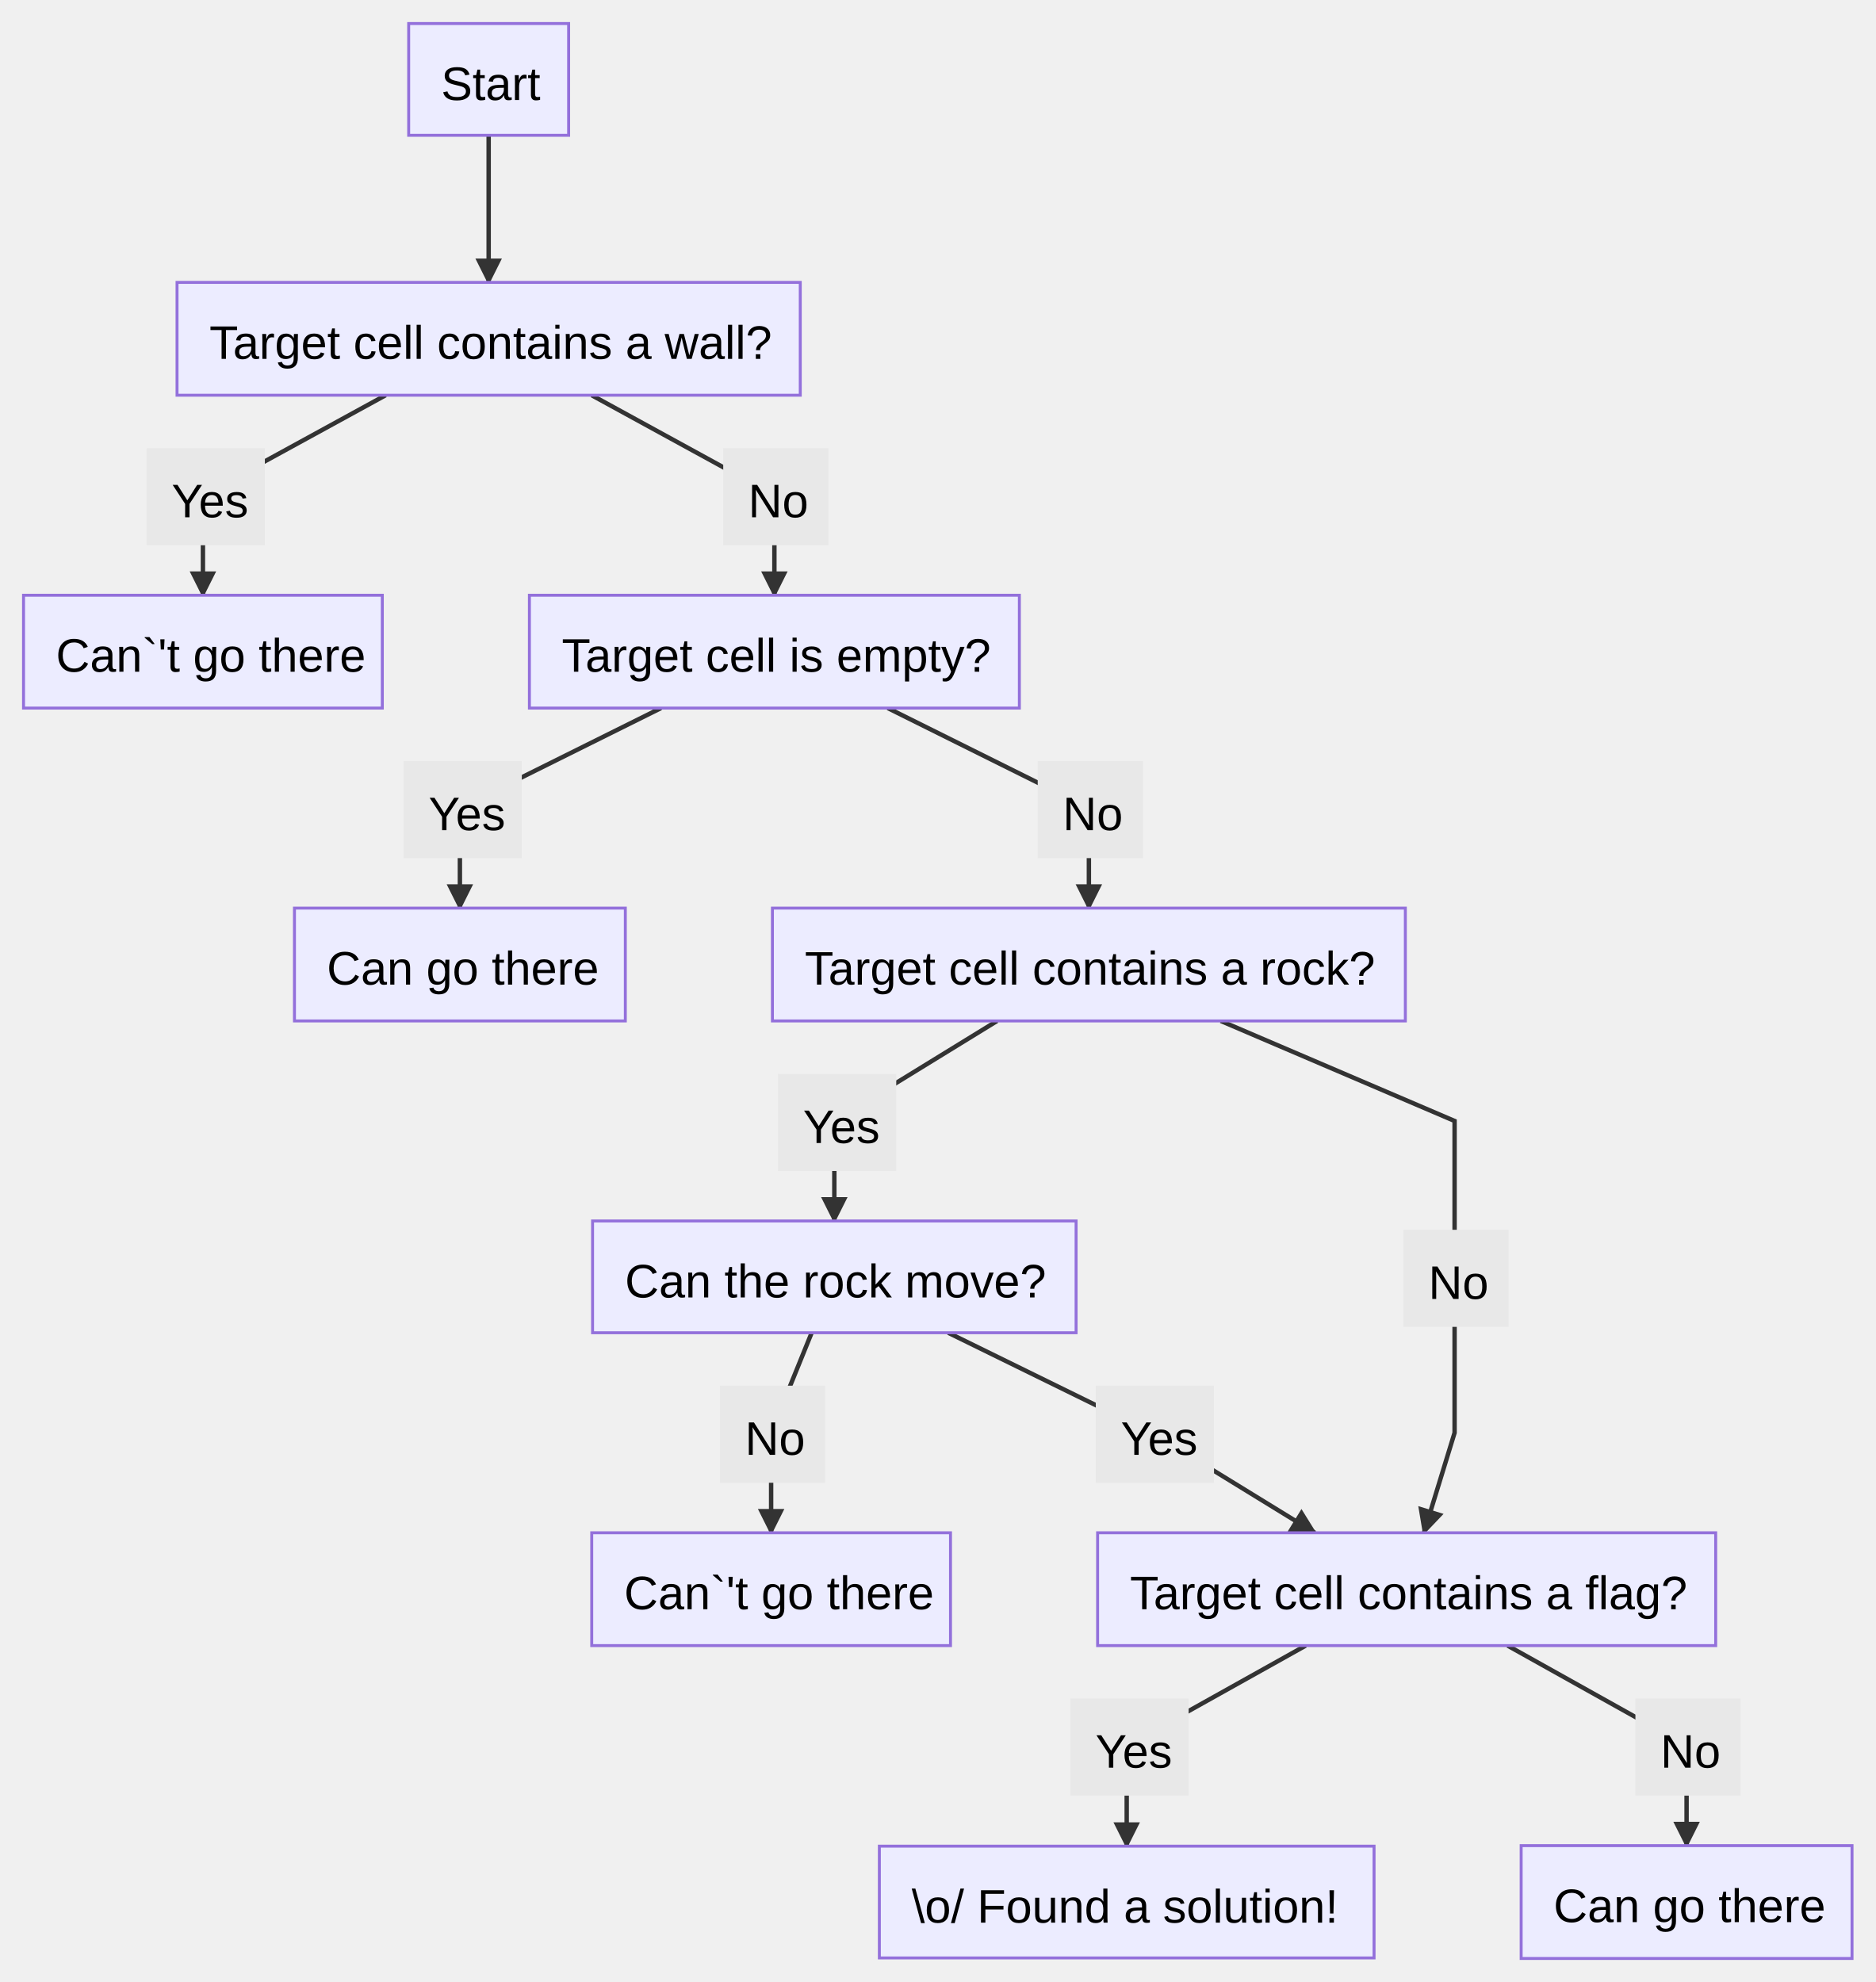
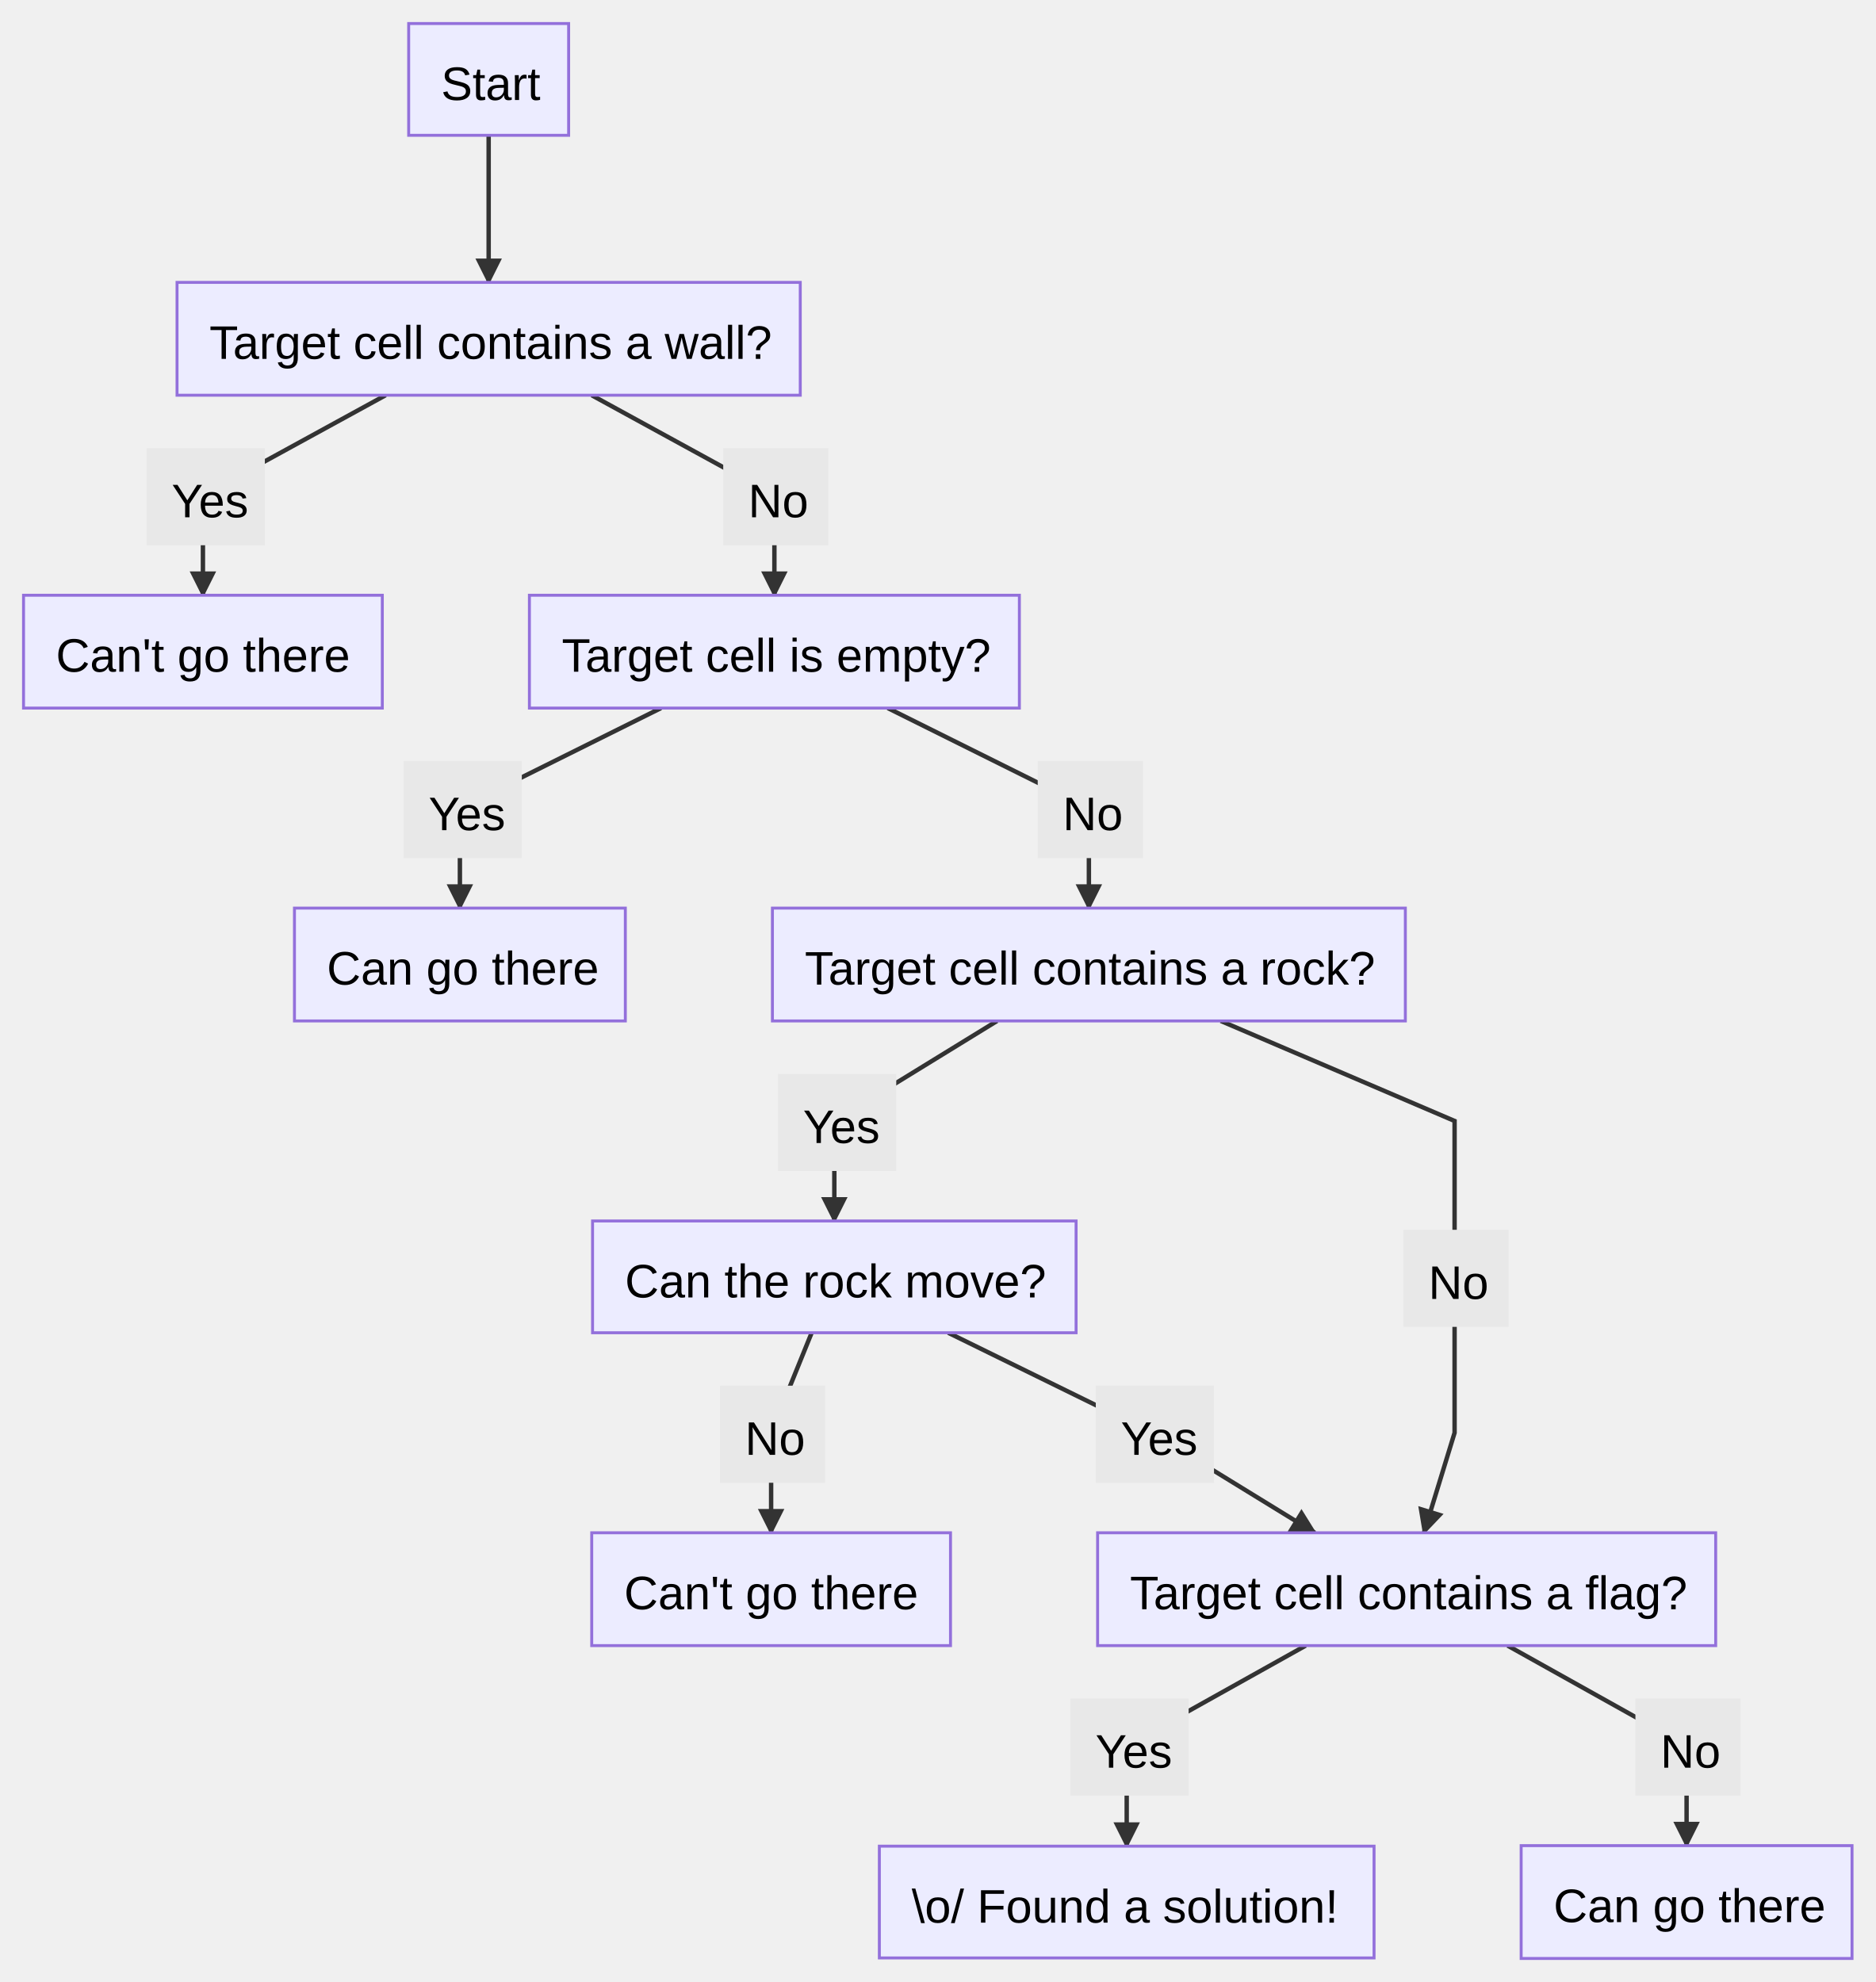
<svg xmlns="http://www.w3.org/2000/svg" id="mermaid-1558094100111" width="100%" style="max-width: 637.531px;" viewBox="0 0 637.531 673.797">
  <style>#mermaid-1558094100111 .label{font-family:trebuchet ms,verdana,arial;color:#333}#mermaid-1558094100111 .node circle,#mermaid-1558094100111 .node ellipse,#mermaid-1558094100111 .node polygon,#mermaid-1558094100111 .node rect{fill:#ececff;stroke:#9370db;stroke-width:1px}#mermaid-1558094100111 .node.clickable{cursor:pointer}#mermaid-1558094100111 .arrowheadPath{fill:#333}#mermaid-1558094100111 .edgePath .path{stroke:#333;stroke-width:1.5px}#mermaid-1558094100111 .edgeLabel{background-color:#e8e8e8}#mermaid-1558094100111 .cluster rect{fill:#ffffde!important;stroke:#aa3!important;stroke-width:1px!important}#mermaid-1558094100111 .cluster text{fill:#333}#mermaid-1558094100111 div.mermaidTooltip{position:absolute;text-align:center;max-width:200px;padding:2px;font-family:trebuchet ms,verdana,arial;font-size:12px;background:#ffffde;border:1px solid #aa3;border-radius:2px;pointer-events:none;z-index:100}#mermaid-1558094100111 .actor{stroke:#ccf;fill:#ececff}#mermaid-1558094100111 text.actor{fill:#000;stroke:none}#mermaid-1558094100111 .actor-line{stroke:grey}#mermaid-1558094100111 .messageLine0{marker-end:"url(#arrowhead)"}#mermaid-1558094100111 .messageLine0,#mermaid-1558094100111 .messageLine1{stroke-width:1.5;stroke-dasharray:"2 2";stroke:#333}#mermaid-1558094100111 #arrowhead{fill:#333}#mermaid-1558094100111 #crosshead path{fill:#333!important;stroke:#333!important}#mermaid-1558094100111 .messageText{fill:#333;stroke:none}#mermaid-1558094100111 .labelBox{stroke:#ccf;fill:#ececff}#mermaid-1558094100111 .labelText,#mermaid-1558094100111 .loopText{fill:#000;stroke:none}#mermaid-1558094100111 .loopLine{stroke-width:2;stroke-dasharray:"2 2";marker-end:"url(#arrowhead)";stroke:#ccf}#mermaid-1558094100111 .note{stroke:#aa3;fill:#fff5ad}#mermaid-1558094100111 .noteText{fill:#000;stroke:none;font-family:trebuchet ms,verdana,arial;font-size:14px}#mermaid-1558094100111 .section{stroke:none;opacity:.2}#mermaid-1558094100111 .section0{fill:rgba(102,102,255,.49)}#mermaid-1558094100111 .section2{fill:#fff400}#mermaid-1558094100111 .section1,#mermaid-1558094100111 .section3{fill:#fff;opacity:.2}#mermaid-1558094100111 .sectionTitle0,#mermaid-1558094100111 .sectionTitle1,#mermaid-1558094100111 .sectionTitle2,#mermaid-1558094100111 .sectionTitle3{fill:#333}#mermaid-1558094100111 .sectionTitle{text-anchor:start;font-size:11px;text-height:14px}#mermaid-1558094100111 .grid .tick{stroke:#d3d3d3;opacity:.3;shape-rendering:crispEdges}#mermaid-1558094100111 .grid path{stroke-width:0}#mermaid-1558094100111 .today{fill:none;stroke:red;stroke-width:2px}#mermaid-1558094100111 .task{stroke-width:2}#mermaid-1558094100111 .taskText{text-anchor:middle;font-size:11px}#mermaid-1558094100111 .taskTextOutsideRight{fill:#000;text-anchor:start;font-size:11px}#mermaid-1558094100111 .taskTextOutsideLeft{fill:#000;text-anchor:end;font-size:11px}#mermaid-1558094100111 .taskText0,#mermaid-1558094100111 .taskText1,#mermaid-1558094100111 .taskText2,#mermaid-1558094100111 .taskText3{fill:#fff}#mermaid-1558094100111 .task0,#mermaid-1558094100111 .task1,#mermaid-1558094100111 .task2,#mermaid-1558094100111 .task3{fill:#8a90dd;stroke:#534fbc}#mermaid-1558094100111 .taskTextOutside0,#mermaid-1558094100111 .taskTextOutside1,#mermaid-1558094100111 .taskTextOutside2,#mermaid-1558094100111 .taskTextOutside3{fill:#000}#mermaid-1558094100111 .active0,#mermaid-1558094100111 .active1,#mermaid-1558094100111 .active2,#mermaid-1558094100111 .active3{fill:#bfc7ff;stroke:#534fbc}#mermaid-1558094100111 .activeText0,#mermaid-1558094100111 .activeText1,#mermaid-1558094100111 .activeText2,#mermaid-1558094100111 .activeText3{fill:#000!important}#mermaid-1558094100111 .done0,#mermaid-1558094100111 .done1,#mermaid-1558094100111 .done2,#mermaid-1558094100111 .done3{stroke:grey;fill:#d3d3d3;stroke-width:2}#mermaid-1558094100111 .doneText0,#mermaid-1558094100111 .doneText1,#mermaid-1558094100111 .doneText2,#mermaid-1558094100111 .doneText3{fill:#000!important}#mermaid-1558094100111 .crit0,#mermaid-1558094100111 .crit1,#mermaid-1558094100111 .crit2,#mermaid-1558094100111 .crit3{stroke:#f88;fill:red;stroke-width:2}#mermaid-1558094100111 .activeCrit0,#mermaid-1558094100111 .activeCrit1,#mermaid-1558094100111 .activeCrit2,#mermaid-1558094100111 .activeCrit3{stroke:#f88;fill:#bfc7ff;stroke-width:2}#mermaid-1558094100111 .doneCrit0,#mermaid-1558094100111 .doneCrit1,#mermaid-1558094100111 .doneCrit2,#mermaid-1558094100111 .doneCrit3{stroke:#f88;fill:#d3d3d3;stroke-width:2;cursor:pointer;shape-rendering:crispEdges}#mermaid-1558094100111 .activeCritText0,#mermaid-1558094100111 .activeCritText1,#mermaid-1558094100111 .activeCritText2,#mermaid-1558094100111 .activeCritText3,#mermaid-1558094100111 .doneCritText0,#mermaid-1558094100111 .doneCritText1,#mermaid-1558094100111 .doneCritText2,#mermaid-1558094100111 .doneCritText3{fill:#000!important}#mermaid-1558094100111 .titleText{text-anchor:middle;font-size:18px;fill:#000}#mermaid-1558094100111 g.classGroup text{fill:#9370db;stroke:none;font-family:trebuchet ms,verdana,arial;font-size:10px}#mermaid-1558094100111 g.classGroup rect{fill:#ececff;stroke:#9370db}#mermaid-1558094100111 g.classGroup line{stroke:#9370db;stroke-width:1}#mermaid-1558094100111 .classLabel .box{stroke:none;stroke-width:0;fill:#ececff;opacity:.5}#mermaid-1558094100111 .classLabel .label{fill:#9370db;font-size:10px}#mermaid-1558094100111 .relation{stroke:#9370db;stroke-width:1;fill:none}#mermaid-1558094100111 #compositionEnd,#mermaid-1558094100111 #compositionStart{fill:#9370db;stroke:#9370db;stroke-width:1}#mermaid-1558094100111 #aggregationEnd,#mermaid-1558094100111 #aggregationStart{fill:#ececff;stroke:#9370db;stroke-width:1}#mermaid-1558094100111 #dependencyEnd,#mermaid-1558094100111 #dependencyStart,#mermaid-1558094100111 #extensionEnd,#mermaid-1558094100111 #extensionStart{fill:#9370db;stroke:#9370db;stroke-width:1}#mermaid-1558094100111 .branch-label,#mermaid-1558094100111 .commit-id,#mermaid-1558094100111 .commit-msg{fill:#d3d3d3;color:#d3d3d3}
- #mermaid-1558094100111 .label { font-family: `'Helvetica Neue`', verdana, arial; }#mermaid-1558094100111  .edgeLabel rect {stroke:#e8e8e8;stroke-width:15px;}</style>
+ #mermaid-1558094100111 .label { font-family: 'Helvetica Neue', verdana, arial; }#mermaid-1558094100111  .edgeLabel rect {stroke:#e8e8e8;stroke-width:15px;}</style>
  <style>#mermaid-1558094100111 {
    color: rgb(0, 0, 0);
    font: normal normal 400 normal 16px / normal "Times New Roman";
  }</style>
  <g transform="translate(-12, -12)">
    <g class="output">
      <g class="clusters" />
      <g class="edgePaths">
        <g class="edgePath" style="opacity: 1;">
          <path class="path" d="M178.102,58L178.102,83L178.102,108" marker-end="url(#arrowhead49)" style="stroke: #333; stroke-width: 1.5px;fill:none" />
          <defs>
            <marker id="arrowhead49" viewBox="0 0 10 10" refX="9" refY="5" markerUnits="strokeWidth" markerWidth="8" markerHeight="6" orient="auto">
              <path d="M 0 0 L 10 5 L 0 10 z" class="arrowheadPath" style="stroke-width: 1; stroke-dasharray: 1, 0;" />
            </marker>
          </defs>
        </g>
        <g class="edgePath" style="opacity: 1;">
          <path class="path" d="M143.073,146.359L80.977,180.359L80.977,214.359" marker-end="url(#arrowhead50)" style="stroke: #333; stroke-width: 1.5px;fill:none" />
          <defs>
            <marker id="arrowhead50" viewBox="0 0 10 10" refX="9" refY="5" markerUnits="strokeWidth" markerWidth="8" markerHeight="6" orient="auto">
              <path d="M 0 0 L 10 5 L 0 10 z" class="arrowheadPath" style="stroke-width: 1; stroke-dasharray: 1, 0;" />
            </marker>
          </defs>
        </g>
        <g class="edgePath" style="opacity: 1;">
          <path class="path" d="M213.13,146.359L275.227,180.359L275.227,214.359" marker-end="url(#arrowhead51)" style="stroke: #333; stroke-width: 1.5px;fill:none" />
          <defs>
            <marker id="arrowhead51" viewBox="0 0 10 10" refX="9" refY="5" markerUnits="strokeWidth" markerWidth="8" markerHeight="6" orient="auto">
              <path d="M 0 0 L 10 5 L 0 10 z" class="arrowheadPath" style="stroke-width: 1; stroke-dasharray: 1, 0;" />
            </marker>
          </defs>
        </g>
        <g class="edgePath" style="opacity: 1;">
          <path class="path" d="M236.671,252.719L168.324,286.719L168.324,320.719" marker-end="url(#arrowhead52)" style="stroke: #333; stroke-width: 1.5px;fill:none" />
          <defs>
            <marker id="arrowhead52" viewBox="0 0 10 10" refX="9" refY="5" markerUnits="strokeWidth" markerWidth="8" markerHeight="6" orient="auto">
              <path d="M 0 0 L 10 5 L 0 10 z" class="arrowheadPath" style="stroke-width: 1; stroke-dasharray: 1, 0;" />
            </marker>
          </defs>
        </g>
        <g class="edgePath" style="opacity: 1;">
          <path class="path" d="M313.782,252.719L382.129,286.719L382.129,320.719" marker-end="url(#arrowhead53)" style="stroke: #333; stroke-width: 1.5px;fill:none" />
          <defs>
            <marker id="arrowhead53" viewBox="0 0 10 10" refX="9" refY="5" markerUnits="strokeWidth" markerWidth="8" markerHeight="6" orient="auto">
              <path d="M 0 0 L 10 5 L 0 10 z" class="arrowheadPath" style="stroke-width: 1; stroke-dasharray: 1, 0;" />
            </marker>
          </defs>
        </g>
        <g class="edgePath" style="opacity: 1;">
          <path class="path" d="M350.922,359.078L295.602,393.078L295.602,427.078" marker-end="url(#arrowhead54)" style="stroke: #333; stroke-width: 1.5px;fill:none" />
          <defs>
            <marker id="arrowhead54" viewBox="0 0 10 10" refX="9" refY="5" markerUnits="strokeWidth" markerWidth="8" markerHeight="6" orient="auto">
              <path d="M 0 0 L 10 5 L 0 10 z" class="arrowheadPath" style="stroke-width: 1; stroke-dasharray: 1, 0;" />
            </marker>
          </defs>
        </g>
        <g class="edgePath" style="opacity: 1;">
          <path class="path" d="M426.962,359.078L506.438,393.078L506.438,446.078L506.438,499.078L496.018,533.078" marker-end="url(#arrowhead55)" style="stroke: #333; stroke-width: 1.5px;fill:none" />
          <defs>
            <marker id="arrowhead55" viewBox="0 0 10 10" refX="9" refY="5" markerUnits="strokeWidth" markerWidth="8" markerHeight="6" orient="auto">
              <path d="M 0 0 L 10 5 L 0 10 z" class="arrowheadPath" style="stroke-width: 1; stroke-dasharray: 1, 0;" />
            </marker>
          </defs>
        </g>
        <g class="edgePath" style="opacity: 1;">
          <path class="path" d="M334.323,465.078L403.613,499.078L458.934,533.078" marker-end="url(#arrowhead56)" style="stroke: #333; stroke-width: 1.5px;fill:none" />
          <defs>
            <marker id="arrowhead56" viewBox="0 0 10 10" refX="9" refY="5" markerUnits="strokeWidth" markerWidth="8" markerHeight="6" orient="auto">
              <path d="M 0 0 L 10 5 L 0 10 z" class="arrowheadPath" style="stroke-width: 1; stroke-dasharray: 1, 0;" />
            </marker>
          </defs>
        </g>
        <g class="edgePath" style="opacity: 1;">
          <path class="path" d="M287.9,465.078L274.117,499.078L274.117,533.078" marker-end="url(#arrowhead57)" style="stroke: #333; stroke-width: 1.5px;fill:none" />
          <defs>
            <marker id="arrowhead57" viewBox="0 0 10 10" refX="9" refY="5" markerUnits="strokeWidth" markerWidth="8" markerHeight="6" orient="auto">
              <path d="M 0 0 L 10 5 L 0 10 z" class="arrowheadPath" style="stroke-width: 1; stroke-dasharray: 1, 0;" />
            </marker>
          </defs>
        </g>
        <g class="edgePath" style="opacity: 1;">
          <path class="path" d="M455.822,571.438L394.984,605.438L394.984,639.617" marker-end="url(#arrowhead58)" style="stroke: #333; stroke-width: 1.5px;fill:none" />
          <defs>
            <marker id="arrowhead58" viewBox="0 0 10 10" refX="9" refY="5" markerUnits="strokeWidth" markerWidth="8" markerHeight="6" orient="auto">
              <path d="M 0 0 L 10 5 L 0 10 z" class="arrowheadPath" style="stroke-width: 1; stroke-dasharray: 1, 0;" />
            </marker>
          </defs>
        </g>
        <g class="edgePath" style="opacity: 1;">
          <path class="path" d="M524.46,571.438L585.297,605.438L585.297,639.438" marker-end="url(#arrowhead59)" style="stroke: #333; stroke-width: 1.5px;fill:none" />
          <defs>
            <marker id="arrowhead59" viewBox="0 0 10 10" refX="9" refY="5" markerUnits="strokeWidth" markerWidth="8" markerHeight="6" orient="auto">
              <path d="M 0 0 L 10 5 L 0 10 z" class="arrowheadPath" style="stroke-width: 1; stroke-dasharray: 1, 0;" />
            </marker>
          </defs>
        </g>
      </g>
      <g class="edgeLabels">
        <g class="edgeLabel" style="opacity: 1;" transform="">
          <g transform="translate(0,0)" class="label">
            <rect rx="0" ry="0" width="0" height="0" style="fill:#e8e8e8;" />
            <text>
              <tspan xml:space="preserve" dy="1em" x="1" />
            </text>
          </g>
        </g>
        <g class="edgeLabel" style="opacity: 1;" transform="translate(80.97656,180.3594)">
          <g transform="translate(-11.64062,-8.5)" class="label">
            <rect rx="0" ry="0" width="25.188" height="18" style="fill:#e8e8e8;" />
            <text>
              <tspan xml:space="preserve" dy="1em" x="1">Yes</tspan>
            </text>
          </g>
        </g>
        <g class="edgeLabel" style="opacity: 1;" transform="translate(275.2266,180.3594)">
          <g transform="translate(-9.890625,-8.5)" class="label">
            <rect rx="0" ry="0" width="20.75" height="18" style="fill:#e8e8e8;" />
            <text>
              <tspan xml:space="preserve" dy="1em" x="1">No</tspan>
            </text>
          </g>
        </g>
        <g class="edgeLabel" style="opacity: 1;" transform="translate(168.3242,286.7188)">
          <g transform="translate(-11.64062,-8.5)" class="label">
            <rect rx="0" ry="0" width="25.188" height="18" style="fill:#e8e8e8;" />
            <text>
              <tspan xml:space="preserve" dy="1em" x="1">Yes</tspan>
            </text>
          </g>
        </g>
        <g class="edgeLabel" style="opacity: 1;" transform="translate(382.1289,286.7188)">
          <g transform="translate(-9.890625,-8.5)" class="label">
            <rect rx="0" ry="0" width="20.75" height="18" style="fill:#e8e8e8;" />
            <text>
              <tspan xml:space="preserve" dy="1em" x="1">No</tspan>
            </text>
          </g>
        </g>
        <g class="edgeLabel" style="opacity: 1;" transform="translate(295.6016,393.0781)">
          <g transform="translate(-11.64062,-8.5)" class="label">
            <rect rx="0" ry="0" width="25.188" height="18" style="fill:#e8e8e8;" />
            <text>
              <tspan xml:space="preserve" dy="1em" x="1">Yes</tspan>
            </text>
          </g>
        </g>
        <g class="edgeLabel" style="opacity: 1;" transform="translate(506.4375,446.0781)">
          <g transform="translate(-9.890625,-8.5)" class="label">
            <rect rx="0" ry="0" width="20.75" height="18" style="fill:#e8e8e8;" />
            <text>
              <tspan xml:space="preserve" dy="1em" x="1">No</tspan>
            </text>
          </g>
        </g>
        <g class="edgeLabel" style="opacity: 1;" transform="translate(403.6133,499.0781)">
          <g transform="translate(-11.64062,-8.5)" class="label">
            <rect rx="0" ry="0" width="25.188" height="18" style="fill:#e8e8e8;" />
            <text>
              <tspan xml:space="preserve" dy="1em" x="1">Yes</tspan>
            </text>
          </g>
        </g>
        <g class="edgeLabel" style="opacity: 1;" transform="translate(274.1172,499.0781)">
          <g transform="translate(-9.890625,-8.5)" class="label">
            <rect rx="0" ry="0" width="20.75" height="18" style="fill:#e8e8e8;" />
            <text>
              <tspan xml:space="preserve" dy="1em" x="1">No</tspan>
            </text>
          </g>
        </g>
        <g class="edgeLabel" style="opacity: 1;" transform="translate(394.9844,605.4375)">
          <g transform="translate(-11.64062,-8.5)" class="label">
            <rect rx="0" ry="0" width="25.188" height="18" style="fill:#e8e8e8;" />
            <text>
              <tspan xml:space="preserve" dy="1em" x="1">Yes</tspan>
            </text>
          </g>
        </g>
        <g class="edgeLabel" style="opacity: 1;" transform="translate(585.2969,605.4375)">
          <g transform="translate(-9.890625,-8.5)" class="label">
            <rect rx="0" ry="0" width="20.75" height="18" style="fill:#e8e8e8;" />
            <text>
              <tspan xml:space="preserve" dy="1em" x="1">No</tspan>
            </text>
          </g>
        </g>
      </g>
      <g class="nodes">
        <g class="node" id="Start" transform="translate(178.1016,39)" style="opacity: 1;">
          <rect rx="0" ry="0" x="-27.188" y="-19" width="54.375" height="38" />
          <g class="label" transform="translate(0,0)">
            <g transform="translate(-17.1875,-9)">
              <text>
                <tspan xml:space="preserve" dy="1em" x="1">Start</tspan>
              </text>
            </g>
          </g>
        </g>
        <g class="node" id="Wall" transform="translate(178.1016,127.1797)" style="opacity: 1;">
          <rect rx="0" ry="0" x="-105.922" y="-19.18" width="211.844" height="38.359" />
          <g class="label" transform="translate(0,0)">
            <g transform="translate(-95.92188,-9.179688)">
              <text>
                <tspan xml:space="preserve" dy="1em" x="1">Target cell contains a wall?</tspan>
              </text>
            </g>
          </g>
        </g>
        <g class="node" id="YesWall" transform="translate(80.97656,233.5391)" style="opacity: 1;">
          <rect rx="0" ry="0" x="-60.977" y="-19.18" width="121.953" height="38.359" />
          <g class="label" transform="translate(0,0)">
            <g transform="translate(-50.97656,-9.179688)">
              <text>
-                 <tspan xml:space="preserve" dy="1em" x="1">Can`'t go there</tspan>
+                 <tspan xml:space="preserve" dy="1em" x="1">Can't go there</tspan>
              </text>
            </g>
          </g>
        </g>
        <g class="node" id="Empty" transform="translate(275.2266,233.5391)" style="opacity: 1;">
          <rect rx="0" ry="0" x="-83.273" y="-19.18" width="166.547" height="38.359" />
          <g class="label" transform="translate(0,0)">
            <g transform="translate(-73.27344,-9.179688)">
              <text>
                <tspan xml:space="preserve" dy="1em" x="1">Target cell is empty?</tspan>
              </text>
            </g>
          </g>
        </g>
        <g class="node" id="YesEmpty" transform="translate(168.3242,339.8984)" style="opacity: 1;">
          <rect rx="0" ry="0" x="-56.234" y="-19.18" width="112.469" height="38.359" />
          <g class="label" transform="translate(0,0)">
            <g transform="translate(-46.23438,-9.179688)">
              <text>
                <tspan xml:space="preserve" dy="1em" x="1">Can go there</tspan>
              </text>
            </g>
          </g>
        </g>
        <g class="node" id="Rock" transform="translate(382.1289,339.8984)" style="opacity: 1;">
          <rect rx="0" ry="0" x="-107.57" y="-19.18" width="215.141" height="38.359" />
          <g class="label" transform="translate(0,0)">
            <g transform="translate(-97.57031,-9.179688)">
              <text>
                <tspan xml:space="preserve" dy="1em" x="1">Target cell contains a rock?</tspan>
              </text>
            </g>
          </g>
        </g>
        <g class="node" id="MoveRock" transform="translate(295.6016,446.0781)" style="opacity: 1;">
          <rect rx="0" ry="0" x="-82.18" y="-19" width="164.359" height="38" />
          <g class="label" transform="translate(0,0)">
            <g transform="translate(-72.17969,-9)">
              <text>
                <tspan xml:space="preserve" dy="1em" x="1">Can the rock move?</tspan>
              </text>
            </g>
          </g>
        </g>
        <g class="node" id="NoMoveRock" transform="translate(274.1172,552.2578)" style="opacity: 1;">
          <rect rx="0" ry="0" x="-60.977" y="-19.18" width="121.953" height="38.359" />
          <g class="label" transform="translate(0,0)">
            <g transform="translate(-50.97656,-9.179688)">
              <text>
-                 <tspan xml:space="preserve" dy="1em" x="1">Can`'t go there</tspan>
+                 <tspan xml:space="preserve" dy="1em" x="1">Can't go there</tspan>
              </text>
            </g>
          </g>
        </g>
        <g class="node" id="Flag" transform="translate(490.1406,552.2578)" style="opacity: 1;">
          <rect rx="0" ry="0" x="-105.047" y="-19.18" width="210.094" height="38.359" />
          <g class="label" transform="translate(0,0)">
            <g transform="translate(-95.04688,-9.179688)">
              <text>
                <tspan xml:space="preserve" dy="1em" x="1">Target cell contains a flag?</tspan>
              </text>
            </g>
          </g>
        </g>
        <g class="node" id="YesFlag" transform="translate(394.9844,658.6172)" style="opacity: 1;">
          <rect rx="0" ry="0" x="-84.078" y="-19" width="168.156" height="38" />
          <g class="label" transform="translate(0,0)">
            <g transform="translate(-74.07812,-9)">
              <text>
                <tspan xml:space="preserve" dy="1em" x="1">\o/ Found a solution!</tspan>
              </text>
            </g>
          </g>
        </g>
        <g class="node" id="NoFlag" transform="translate(585.2969,658.6172)" style="opacity: 1;">
          <rect rx="0" ry="0" x="-56.234" y="-19.18" width="112.469" height="38.359" />
          <g class="label" transform="translate(0,0)">
            <g transform="translate(-46.23438,-9.179688)">
              <text>
                <tspan xml:space="preserve" dy="1em" x="1">Can go there</tspan>
              </text>
            </g>
          </g>
        </g>
      </g>
    </g>
  </g>
</svg>
